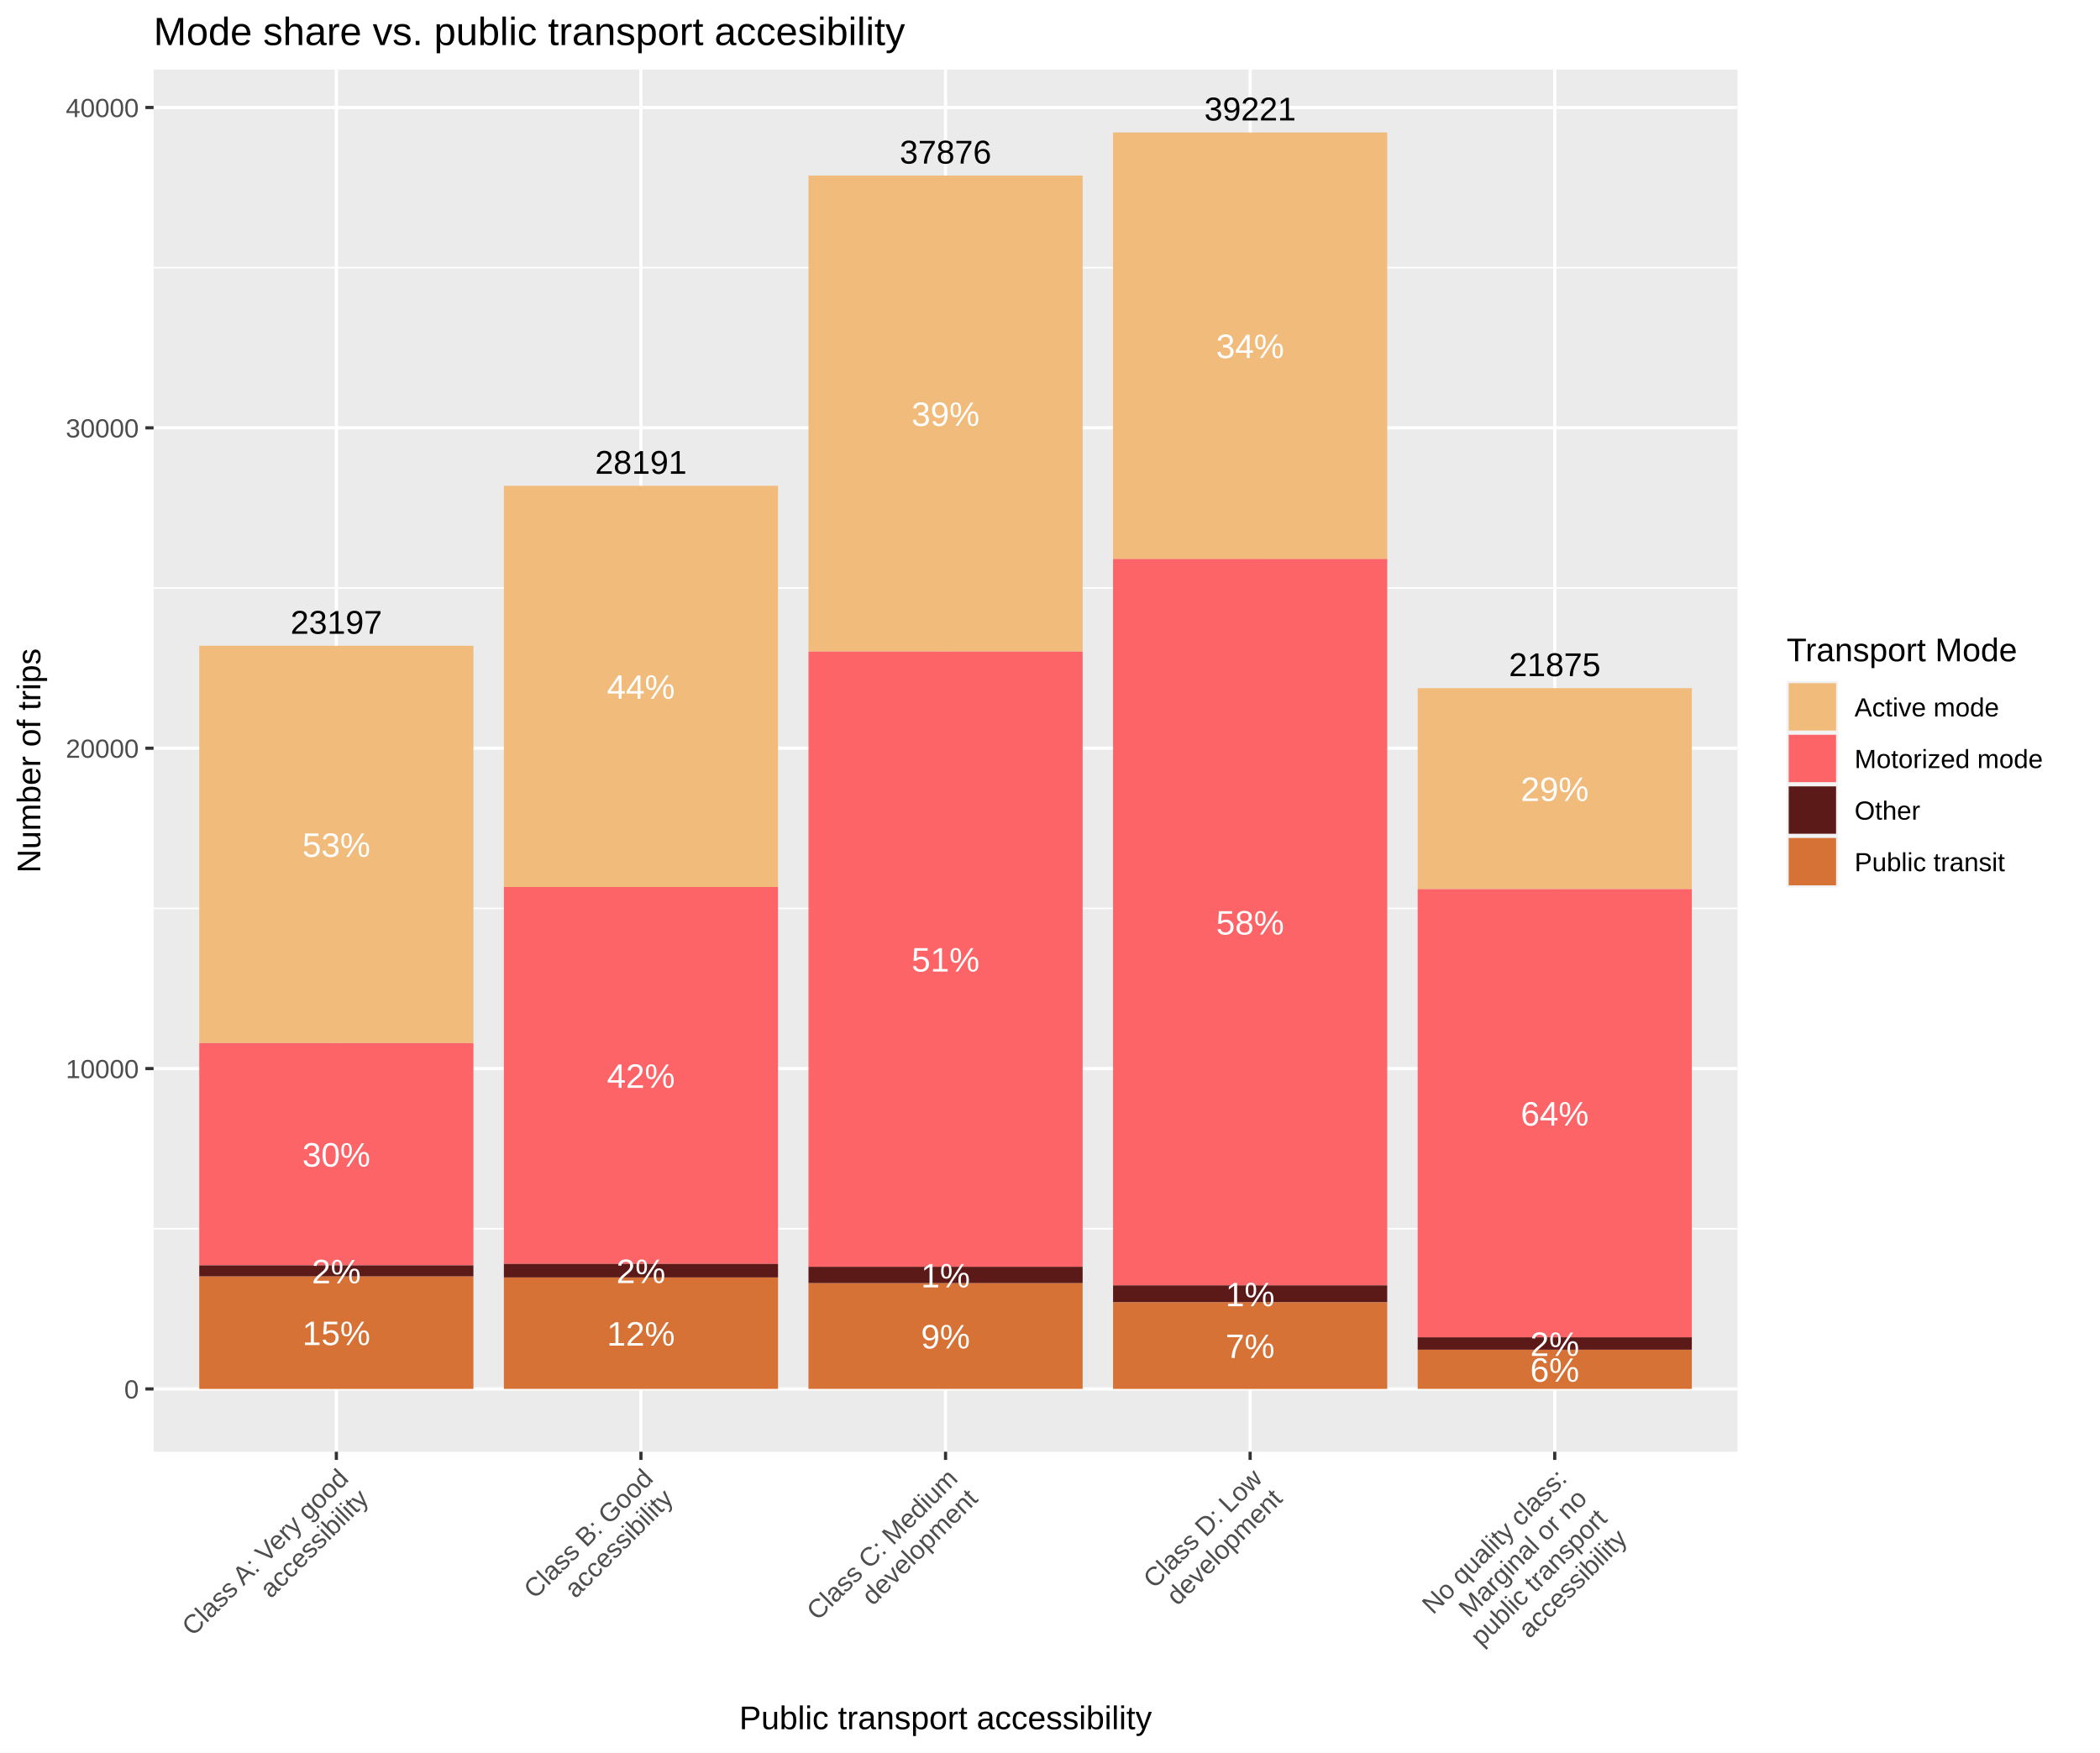
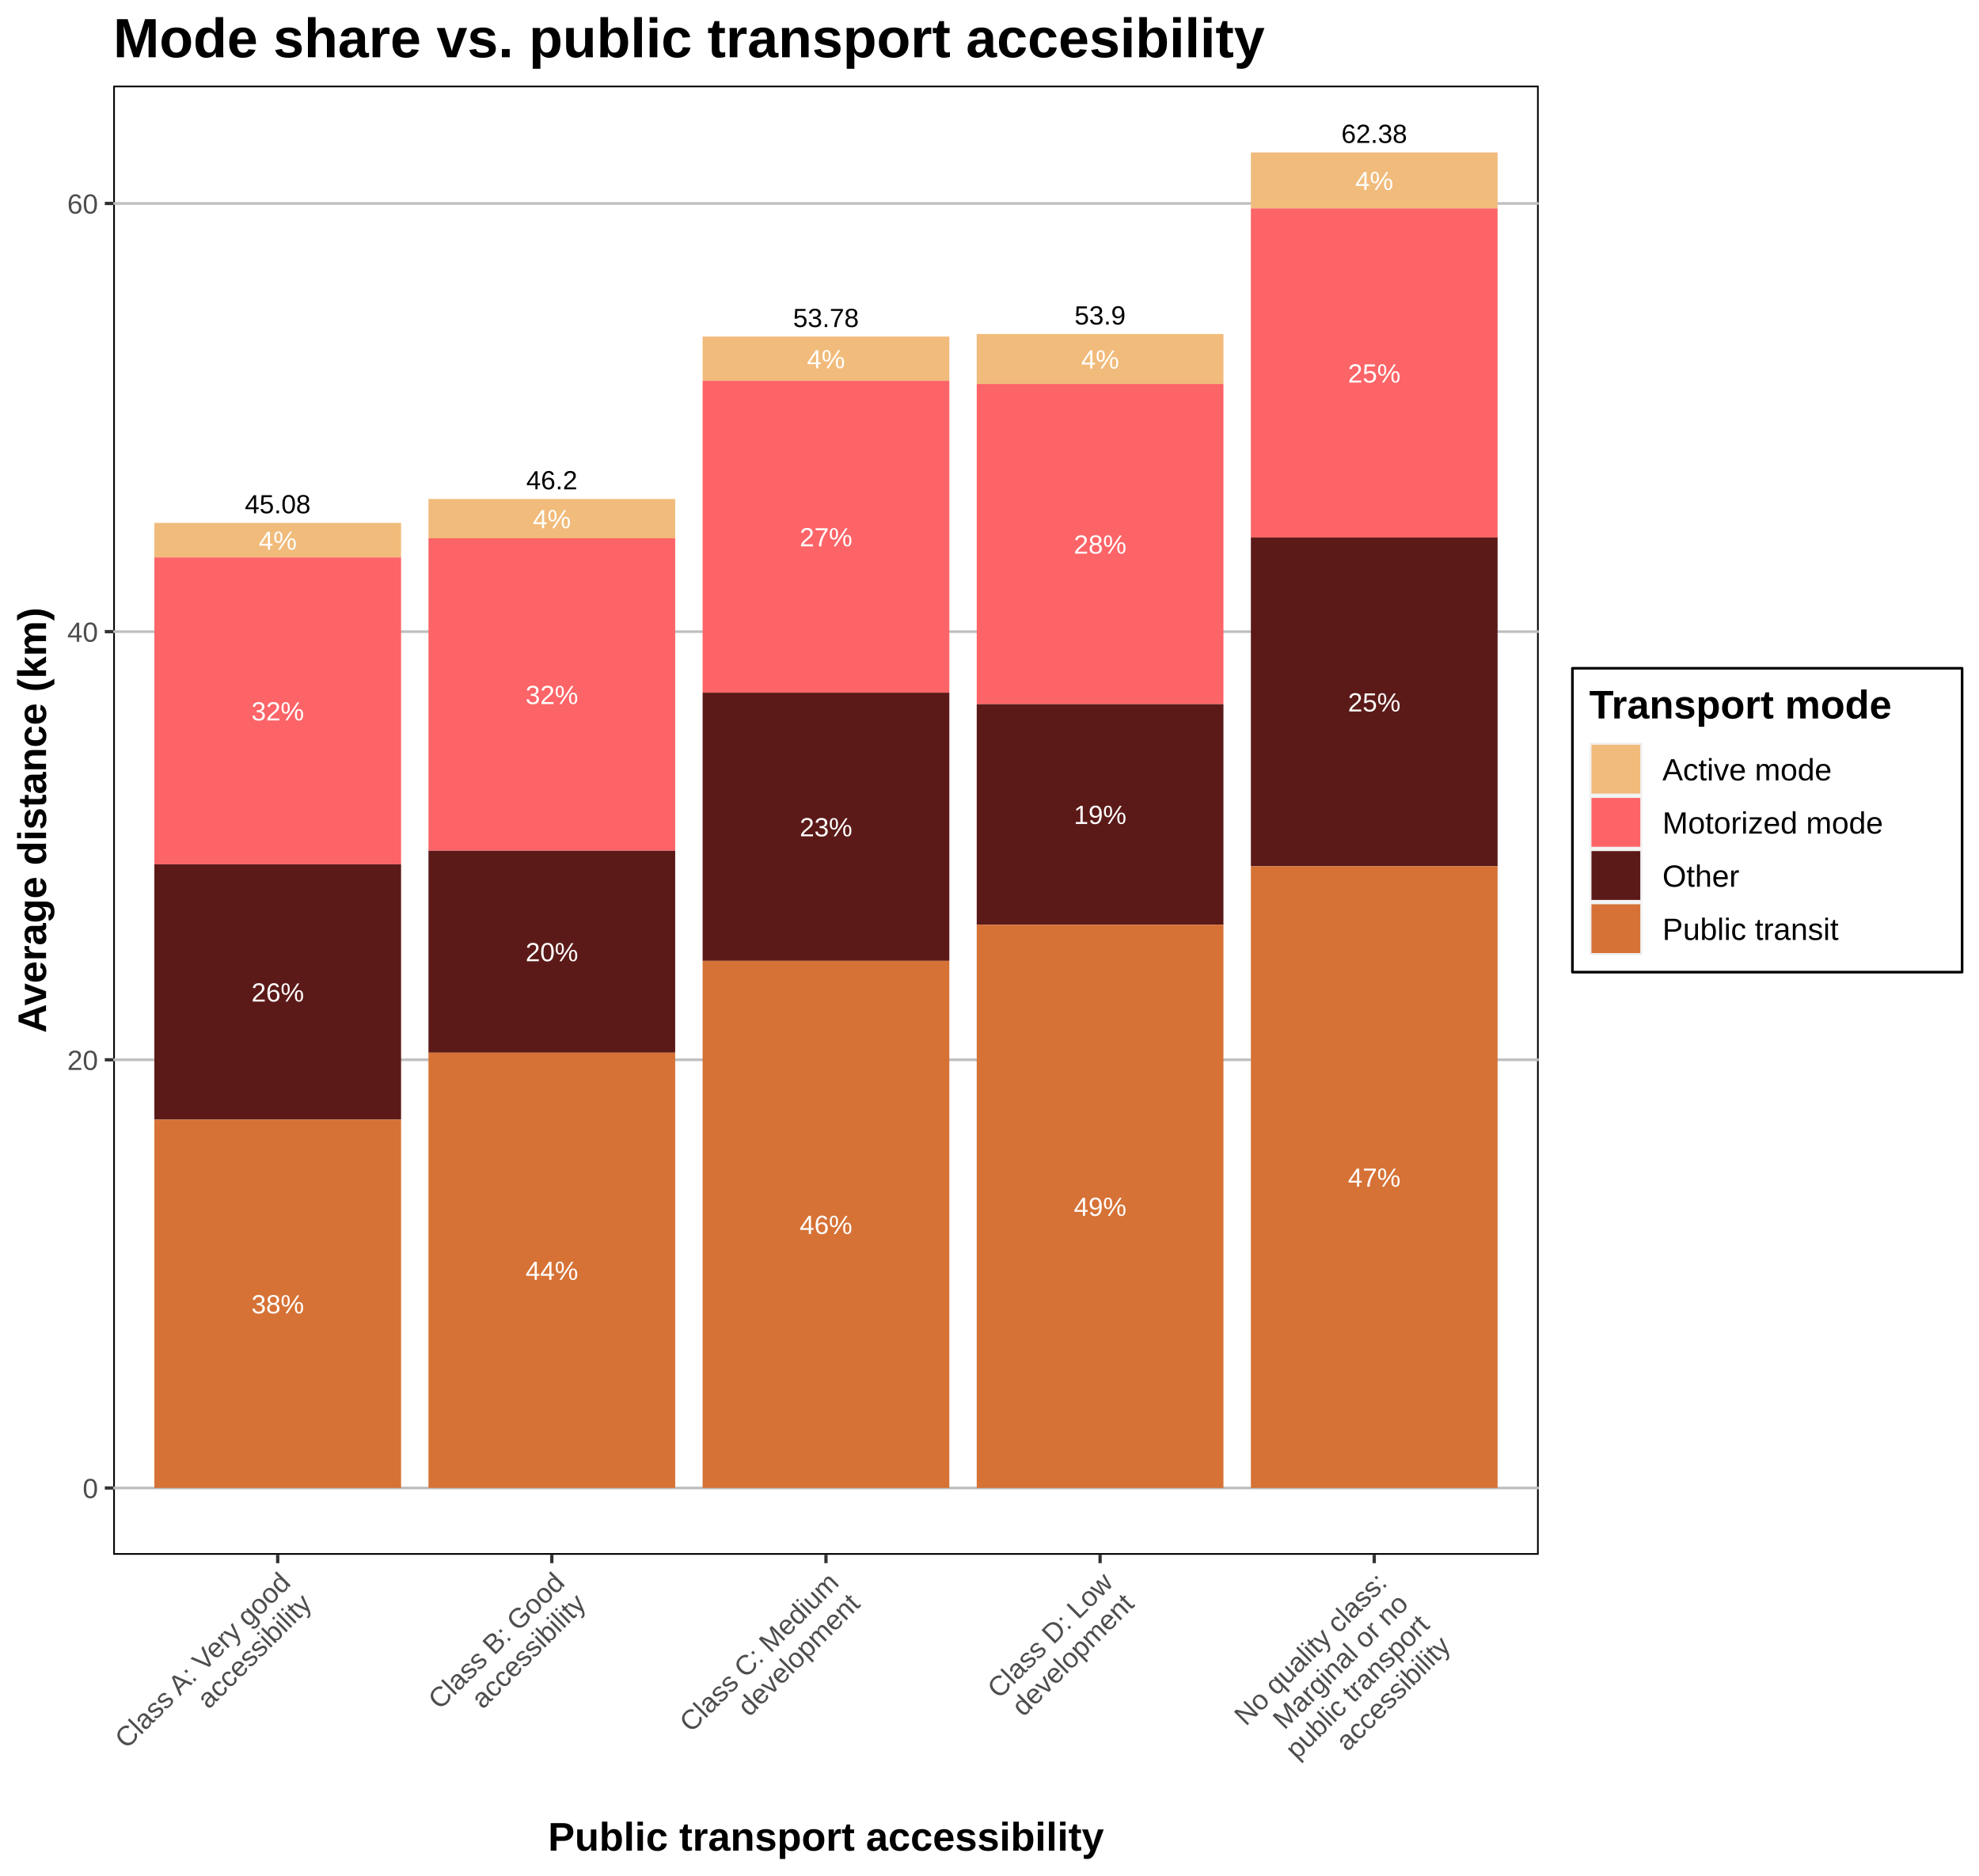
- <svg xmlns="http://www.w3.org/2000/svg" class="svglite" width="703.26pt" height="586.88pt" viewBox="0 0 703.26 586.88">
+ <svg xmlns="http://www.w3.org/2000/svg" class="svglite" width="642.98pt" height="609.49pt" viewBox="0 0 642.98 609.49">
  <defs>
    <style type="text/css">
    .svglite line, .svglite polyline, .svglite polygon, .svglite path, .svglite rect, .svglite circle {
      fill: none;
      stroke: #000000;
      stroke-linecap: round;
      stroke-linejoin: round;
      stroke-miterlimit: 10.00;
    }
    .svglite text {
      white-space: pre;
    }
  </style>
  </defs>
  <rect width="100%" height="100%" style="stroke: none; fill: #FFFFFF;" />
  <defs>
-     <clipPath id="cpMC4wMHw3MDMuMjZ8MC4wMHw1ODYuODg=">
-       <rect x="0.00" y="0.00" width="703.26" height="586.88" />
+     <clipPath id="cpMC4wMHw2NDIuOTh8MC4wMHw2MDkuNDk=">
+       <rect x="0.00" y="0.00" width="642.98" height="609.49" />
    </clipPath>
  </defs>
-   <g clip-path="url(#cpMC4wMHw3MDMuMjZ8MC4wMHw1ODYuODg=)">
-     <rect x="0.00" y="0" width="703.26" height="586.88" style="stroke-width: 1.07; stroke: #FFFFFF; fill: #FFFFFF;" />
+   <g clip-path="url(#cpMC4wMHw2NDIuOTh8MC4wMHw2MDkuNDk=)">
+     <rect x="0.00" y="0.00" width="642.98" height="609.49" style="stroke-width: 1.07; stroke: #FFFFFF; fill: #FFFFFF;" />
  </g>
  <defs>
-     <clipPath id="cpNTEuNDN8NTgxLjg2fDIzLjMyfDQ4Ni4xOA==">
-       <rect x="51.43" y="23.32" width="530.43" height="462.86" />
+     <clipPath id="cpMzYuNzl8NDk5LjkzfDI3LjgzfDUwNS4xNw==">
+       <rect x="36.79" y="27.83" width="463.14" height="477.34" />
    </clipPath>
  </defs>
-   <g clip-path="url(#cpNTEuNDN8NTgxLjg2fDIzLjMyfDQ4Ni4xOA==)">
-     <rect x="51.43" y="23.32" width="530.43" height="462.86" style="stroke-width: 1.07; stroke: none; fill: #EBEBEB;" />
-     <polyline points="51.43,411.50 581.86,411.50 " style="stroke-width: 0.53; stroke: #FFFFFF; stroke-linecap: butt;" />
-     <polyline points="51.43,304.22 581.86,304.22 " style="stroke-width: 0.53; stroke: #FFFFFF; stroke-linecap: butt;" />
-     <polyline points="51.43,196.93 581.86,196.93 " style="stroke-width: 0.53; stroke: #FFFFFF; stroke-linecap: butt;" />
-     <polyline points="51.43,89.65 581.86,89.65 " style="stroke-width: 0.53; stroke: #FFFFFF; stroke-linecap: butt;" />
-     <polyline points="51.43,465.15 581.86,465.15 " style="stroke-width: 1.07; stroke: #FFFFFF; stroke-linecap: butt;" />
-     <polyline points="51.43,357.86 581.86,357.86 " style="stroke-width: 1.07; stroke: #FFFFFF; stroke-linecap: butt;" />
-     <polyline points="51.43,250.57 581.86,250.57 " style="stroke-width: 1.07; stroke: #FFFFFF; stroke-linecap: butt;" />
-     <polyline points="51.43,143.29 581.86,143.29 " style="stroke-width: 1.07; stroke: #FFFFFF; stroke-linecap: butt;" />
-     <polyline points="51.43,36.00 581.86,36.00 " style="stroke-width: 1.07; stroke: #FFFFFF; stroke-linecap: butt;" />
-     <polyline points="112.64,486.18 112.64,23.32 " style="stroke-width: 1.07; stroke: #FFFFFF; stroke-linecap: butt;" />
-     <polyline points="214.64,486.18 214.64,23.32 " style="stroke-width: 1.07; stroke: #FFFFFF; stroke-linecap: butt;" />
-     <polyline points="316.65,486.18 316.65,23.32 " style="stroke-width: 1.07; stroke: #FFFFFF; stroke-linecap: butt;" />
-     <polyline points="418.65,486.18 418.65,23.32 " style="stroke-width: 1.07; stroke: #FFFFFF; stroke-linecap: butt;" />
-     <polyline points="520.66,486.18 520.66,23.32 " style="stroke-width: 1.07; stroke: #FFFFFF; stroke-linecap: butt;" />
-     <rect x="66.73" y="216.27" width="91.81" height="133.07" style="stroke-width: 1.07; stroke: none; stroke-linecap: butt; stroke-linejoin: miter; fill: #F1BB7B;" />
-     <rect x="66.73" y="349.34" width="91.81" height="74.42" style="stroke-width: 1.07; stroke: none; stroke-linecap: butt; stroke-linejoin: miter; fill: #FD6467;" />
-     <rect x="66.73" y="423.77" width="91.81" height="3.73" style="stroke-width: 1.07; stroke: none; stroke-linecap: butt; stroke-linejoin: miter; fill: #5B1A18;" />
-     <rect x="66.73" y="427.50" width="91.81" height="37.65" style="stroke-width: 1.07; stroke: none; stroke-linecap: butt; stroke-linejoin: miter; fill: #D67236;" />
-     <rect x="168.74" y="162.70" width="91.81" height="134.36" style="stroke-width: 1.07; stroke: none; stroke-linecap: butt; stroke-linejoin: miter; fill: #F1BB7B;" />
-     <rect x="168.74" y="297.06" width="91.81" height="126.22" style="stroke-width: 1.07; stroke: none; stroke-linecap: butt; stroke-linejoin: miter; fill: #FD6467;" />
-     <rect x="168.74" y="423.28" width="91.81" height="4.55" style="stroke-width: 1.07; stroke: none; stroke-linecap: butt; stroke-linejoin: miter; fill: #5B1A18;" />
-     <rect x="168.74" y="427.83" width="91.81" height="37.31" style="stroke-width: 1.07; stroke: none; stroke-linecap: butt; stroke-linejoin: miter; fill: #D67236;" />
-     <rect x="270.75" y="58.79" width="91.81" height="159.42" style="stroke-width: 1.07; stroke: none; stroke-linecap: butt; stroke-linejoin: miter; fill: #F1BB7B;" />
-     <rect x="270.75" y="218.21" width="91.81" height="206.04" style="stroke-width: 1.07; stroke: none; stroke-linecap: butt; stroke-linejoin: miter; fill: #FD6467;" />
-     <rect x="270.75" y="424.25" width="91.81" height="5.50" style="stroke-width: 1.07; stroke: none; stroke-linecap: butt; stroke-linejoin: miter; fill: #5B1A18;" />
-     <rect x="270.75" y="429.75" width="91.81" height="35.39" style="stroke-width: 1.07; stroke: none; stroke-linecap: butt; stroke-linejoin: miter; fill: #D67236;" />
-     <rect x="372.75" y="44.36" width="91.81" height="142.82" style="stroke-width: 1.07; stroke: none; stroke-linecap: butt; stroke-linejoin: miter; fill: #F1BB7B;" />
-     <rect x="372.75" y="187.18" width="91.81" height="243.30" style="stroke-width: 1.07; stroke: none; stroke-linecap: butt; stroke-linejoin: miter; fill: #FD6467;" />
-     <rect x="372.75" y="430.48" width="91.81" height="5.68" style="stroke-width: 1.07; stroke: none; stroke-linecap: butt; stroke-linejoin: miter; fill: #5B1A18;" />
-     <rect x="372.75" y="436.16" width="91.81" height="28.99" style="stroke-width: 1.07; stroke: none; stroke-linecap: butt; stroke-linejoin: miter; fill: #D67236;" />
-     <rect x="474.76" y="230.46" width="91.81" height="67.30" style="stroke-width: 1.07; stroke: none; stroke-linecap: butt; stroke-linejoin: miter; fill: #F1BB7B;" />
-     <rect x="474.76" y="297.76" width="91.81" height="150.11" style="stroke-width: 1.07; stroke: none; stroke-linecap: butt; stroke-linejoin: miter; fill: #FD6467;" />
-     <rect x="474.76" y="447.87" width="91.81" height="4.16" style="stroke-width: 1.07; stroke: none; stroke-linecap: butt; stroke-linejoin: miter; fill: #5B1A18;" />
-     <rect x="474.76" y="452.03" width="91.81" height="13.11" style="stroke-width: 1.07; stroke: none; stroke-linecap: butt; stroke-linejoin: miter; fill: #D67236;" />
-     <text x="112.64" y="212.25" text-anchor="middle" style="font-size: 11.04px; font-family: &quot;Arimo&quot;;" textLength="35.10px" lengthAdjust="spacingAndGlyphs">23197</text>
-     <text x="214.64" y="158.68" text-anchor="middle" style="font-size: 11.04px; font-family: &quot;Arimo&quot;;" textLength="35.10px" lengthAdjust="spacingAndGlyphs">28191</text>
-     <text x="316.65" y="54.77" text-anchor="middle" style="font-size: 11.04px; font-family: &quot;Arimo&quot;;" textLength="35.10px" lengthAdjust="spacingAndGlyphs">37876</text>
-     <text x="418.65" y="40.34" text-anchor="middle" style="font-size: 11.04px; font-family: &quot;Arimo&quot;;" textLength="35.10px" lengthAdjust="spacingAndGlyphs">39221</text>
-     <text x="520.66" y="226.44" text-anchor="middle" style="font-size: 11.04px; font-family: &quot;Arimo&quot;;" textLength="35.10px" lengthAdjust="spacingAndGlyphs">21875</text>
-     <text x="112.64" y="286.96" text-anchor="middle" style="font-size: 11.38px;fill: #FFFFFF; font-family: &quot;Arimo&quot;;" textLength="25.28px" lengthAdjust="spacingAndGlyphs">53%</text>
-     <text x="112.64" y="390.70" text-anchor="middle" style="font-size: 11.38px;fill: #FFFFFF; font-family: &quot;Arimo&quot;;" textLength="25.28px" lengthAdjust="spacingAndGlyphs">30%</text>
-     <text x="112.64" y="429.78" text-anchor="middle" style="font-size: 11.38px;fill: #FFFFFF; font-family: &quot;Arimo&quot;;" textLength="18.04px" lengthAdjust="spacingAndGlyphs">2%</text>
-     <text x="112.64" y="450.47" text-anchor="middle" style="font-size: 11.38px;fill: #FFFFFF; font-family: &quot;Arimo&quot;;" textLength="25.28px" lengthAdjust="spacingAndGlyphs">15%</text>
-     <text x="214.64" y="234.03" text-anchor="middle" style="font-size: 11.38px;fill: #FFFFFF; font-family: &quot;Arimo&quot;;" textLength="25.28px" lengthAdjust="spacingAndGlyphs">44%</text>
-     <text x="214.64" y="364.32" text-anchor="middle" style="font-size: 11.38px;fill: #FFFFFF; font-family: &quot;Arimo&quot;;" textLength="25.28px" lengthAdjust="spacingAndGlyphs">42%</text>
-     <text x="214.64" y="429.70" text-anchor="middle" style="font-size: 11.38px;fill: #FFFFFF; font-family: &quot;Arimo&quot;;" textLength="18.04px" lengthAdjust="spacingAndGlyphs">2%</text>
-     <text x="214.64" y="450.64" text-anchor="middle" style="font-size: 11.38px;fill: #FFFFFF; font-family: &quot;Arimo&quot;;" textLength="25.28px" lengthAdjust="spacingAndGlyphs">12%</text>
-     <text x="316.65" y="142.65" text-anchor="middle" style="font-size: 11.38px;fill: #FFFFFF; font-family: &quot;Arimo&quot;;" textLength="25.28px" lengthAdjust="spacingAndGlyphs">39%</text>
-     <text x="316.65" y="325.37" text-anchor="middle" style="font-size: 11.38px;fill: #FFFFFF; font-family: &quot;Arimo&quot;;" textLength="25.28px" lengthAdjust="spacingAndGlyphs">51%</text>
-     <text x="316.65" y="431.15" text-anchor="middle" style="font-size: 11.38px;fill: #FFFFFF; font-family: &quot;Arimo&quot;;" textLength="18.04px" lengthAdjust="spacingAndGlyphs">1%</text>
-     <text x="316.65" y="451.60" text-anchor="middle" style="font-size: 11.38px;fill: #FFFFFF; font-family: &quot;Arimo&quot;;" textLength="18.04px" lengthAdjust="spacingAndGlyphs">9%</text>
-     <text x="418.65" y="119.92" text-anchor="middle" style="font-size: 11.38px;fill: #FFFFFF; font-family: &quot;Arimo&quot;;" textLength="25.28px" lengthAdjust="spacingAndGlyphs">34%</text>
-     <text x="418.65" y="312.98" text-anchor="middle" style="font-size: 11.38px;fill: #FFFFFF; font-family: &quot;Arimo&quot;;" textLength="25.28px" lengthAdjust="spacingAndGlyphs">58%</text>
-     <text x="418.65" y="437.47" text-anchor="middle" style="font-size: 11.38px;fill: #FFFFFF; font-family: &quot;Arimo&quot;;" textLength="18.04px" lengthAdjust="spacingAndGlyphs">1%</text>
-     <text x="418.65" y="454.80" text-anchor="middle" style="font-size: 11.38px;fill: #FFFFFF; font-family: &quot;Arimo&quot;;" textLength="18.04px" lengthAdjust="spacingAndGlyphs">7%</text>
-     <text x="520.66" y="268.26" text-anchor="middle" style="font-size: 11.38px;fill: #FFFFFF; font-family: &quot;Arimo&quot;;" textLength="25.28px" lengthAdjust="spacingAndGlyphs">29%</text>
-     <text x="520.66" y="376.96" text-anchor="middle" style="font-size: 11.38px;fill: #FFFFFF; font-family: &quot;Arimo&quot;;" textLength="25.28px" lengthAdjust="spacingAndGlyphs">64%</text>
-     <text x="520.66" y="454.10" text-anchor="middle" style="font-size: 11.38px;fill: #FFFFFF; font-family: &quot;Arimo&quot;;" textLength="18.04px" lengthAdjust="spacingAndGlyphs">2%</text>
-     <text x="520.66" y="462.74" text-anchor="middle" style="font-size: 11.38px;fill: #FFFFFF; font-family: &quot;Arimo&quot;;" textLength="18.04px" lengthAdjust="spacingAndGlyphs">6%</text>
+   <g clip-path="url(#cpMzYuNzl8NDk5LjkzfDI3LjgzfDUwNS4xNw==)">
+     <rect x="36.79" y="27.83" width="463.14" height="477.34" style="stroke-width: 1.07; fill: #FFFFFF;" />
+     <polyline points="36.79,483.47 499.93,483.47 " style="stroke-width: 0.85; stroke: #BEBEBE; stroke-linecap: butt;" />
+     <polyline points="36.79,344.35 499.93,344.35 " style="stroke-width: 0.85; stroke: #BEBEBE; stroke-linecap: butt;" />
+     <polyline points="36.79,205.23 499.93,205.23 " style="stroke-width: 0.85; stroke: #BEBEBE; stroke-linecap: butt;" />
+     <polyline points="36.79,66.11 499.93,66.11 " style="stroke-width: 0.85; stroke: #BEBEBE; stroke-linecap: butt;" />
+     <rect x="50.15" y="169.90" width="80.16" height="11.22" style="stroke-width: 1.07; stroke: none; stroke-linecap: butt; stroke-linejoin: miter; fill: #F1BB7B;" />
+     <rect x="50.15" y="181.12" width="80.16" height="99.71" style="stroke-width: 1.07; stroke: none; stroke-linecap: butt; stroke-linejoin: miter; fill: #FD6467;" />
+     <rect x="50.15" y="280.83" width="80.16" height="82.96" style="stroke-width: 1.07; stroke: none; stroke-linecap: butt; stroke-linejoin: miter; fill: #5B1A18;" />
+     <rect x="50.15" y="363.79" width="80.16" height="119.68" style="stroke-width: 1.07; stroke: none; stroke-linecap: butt; stroke-linejoin: miter; fill: #D67236;" />
+     <rect x="139.21" y="162.13" width="80.16" height="12.76" style="stroke-width: 1.07; stroke: none; stroke-linecap: butt; stroke-linejoin: miter; fill: #F1BB7B;" />
+     <rect x="139.21" y="174.89" width="80.16" height="101.52" style="stroke-width: 1.07; stroke: none; stroke-linecap: butt; stroke-linejoin: miter; fill: #FD6467;" />
+     <rect x="139.21" y="276.42" width="80.16" height="65.60" style="stroke-width: 1.07; stroke: none; stroke-linecap: butt; stroke-linejoin: miter; fill: #5B1A18;" />
+     <rect x="139.21" y="342.01" width="80.16" height="141.46" style="stroke-width: 1.07; stroke: none; stroke-linecap: butt; stroke-linejoin: miter; fill: #D67236;" />
+     <rect x="228.28" y="109.35" width="80.16" height="14.38" style="stroke-width: 1.07; stroke: none; stroke-linecap: butt; stroke-linejoin: miter; fill: #F1BB7B;" />
+     <rect x="228.28" y="123.74" width="80.16" height="101.33" style="stroke-width: 1.07; stroke: none; stroke-linecap: butt; stroke-linejoin: miter; fill: #FD6467;" />
+     <rect x="228.28" y="225.07" width="80.16" height="87.12" style="stroke-width: 1.07; stroke: none; stroke-linecap: butt; stroke-linejoin: miter; fill: #5B1A18;" />
+     <rect x="228.28" y="312.19" width="80.16" height="171.28" style="stroke-width: 1.07; stroke: none; stroke-linecap: butt; stroke-linejoin: miter; fill: #D67236;" />
+     <rect x="317.34" y="108.52" width="80.16" height="16.24" style="stroke-width: 1.07; stroke: none; stroke-linecap: butt; stroke-linejoin: miter; fill: #F1BB7B;" />
+     <rect x="317.34" y="124.76" width="80.16" height="104.02" style="stroke-width: 1.07; stroke: none; stroke-linecap: butt; stroke-linejoin: miter; fill: #FD6467;" />
+     <rect x="317.34" y="228.79" width="80.16" height="71.65" style="stroke-width: 1.07; stroke: none; stroke-linecap: butt; stroke-linejoin: miter; fill: #5B1A18;" />
+     <rect x="317.34" y="300.44" width="80.16" height="183.04" style="stroke-width: 1.07; stroke: none; stroke-linecap: butt; stroke-linejoin: miter; fill: #D67236;" />
+     <rect x="406.41" y="49.53" width="80.16" height="18.19" style="stroke-width: 1.07; stroke: none; stroke-linecap: butt; stroke-linejoin: miter; fill: #F1BB7B;" />
+     <rect x="406.41" y="67.72" width="80.16" height="106.93" style="stroke-width: 1.07; stroke: none; stroke-linecap: butt; stroke-linejoin: miter; fill: #FD6467;" />
+     <rect x="406.41" y="174.65" width="80.16" height="106.82" style="stroke-width: 1.07; stroke: none; stroke-linecap: butt; stroke-linejoin: miter; fill: #5B1A18;" />
+     <rect x="406.41" y="281.47" width="80.16" height="202.00" style="stroke-width: 1.07; stroke: none; stroke-linecap: butt; stroke-linejoin: miter; fill: #D67236;" />
+     <text x="90.23" y="166.78" text-anchor="middle" style="font-size: 8.54px; font-family: &quot;Arimo&quot;;" textLength="24.43px" lengthAdjust="spacingAndGlyphs">45.08</text>
+     <text x="179.29" y="158.99" text-anchor="middle" style="font-size: 8.54px; font-family: &quot;Arimo&quot;;" textLength="19.00px" lengthAdjust="spacingAndGlyphs">46.2</text>
+     <text x="268.36" y="106.26" text-anchor="middle" style="font-size: 8.54px; font-family: &quot;Arimo&quot;;" textLength="24.43px" lengthAdjust="spacingAndGlyphs">53.78</text>
+     <text x="357.42" y="105.43" text-anchor="middle" style="font-size: 8.54px; font-family: &quot;Arimo&quot;;" textLength="19.00px" lengthAdjust="spacingAndGlyphs">53.9</text>
+     <text x="446.49" y="46.44" text-anchor="middle" style="font-size: 8.54px; font-family: &quot;Arimo&quot;;" textLength="24.43px" lengthAdjust="spacingAndGlyphs">62.38</text>
+     <text x="90.23" y="178.62" text-anchor="middle" style="font-size: 8.54px;fill: #FFFFFF; font-family: &quot;Arimo&quot;;" textLength="13.54px" lengthAdjust="spacingAndGlyphs">4%</text>
+     <text x="90.23" y="234.08" text-anchor="middle" style="font-size: 8.54px;fill: #FFFFFF; font-family: &quot;Arimo&quot;;" textLength="18.96px" lengthAdjust="spacingAndGlyphs">32%</text>
+     <text x="90.23" y="325.42" text-anchor="middle" style="font-size: 8.54px;fill: #FFFFFF; font-family: &quot;Arimo&quot;;" textLength="18.96px" lengthAdjust="spacingAndGlyphs">26%</text>
+     <text x="90.23" y="426.74" text-anchor="middle" style="font-size: 8.54px;fill: #FFFFFF; font-family: &quot;Arimo&quot;;" textLength="18.96px" lengthAdjust="spacingAndGlyphs">38%</text>
+     <text x="179.29" y="171.62" text-anchor="middle" style="font-size: 8.54px;fill: #FFFFFF; font-family: &quot;Arimo&quot;;" textLength="13.54px" lengthAdjust="spacingAndGlyphs">4%</text>
+     <text x="179.29" y="228.76" text-anchor="middle" style="font-size: 8.54px;fill: #FFFFFF; font-family: &quot;Arimo&quot;;" textLength="18.96px" lengthAdjust="spacingAndGlyphs">32%</text>
+     <text x="179.29" y="312.32" text-anchor="middle" style="font-size: 8.54px;fill: #FFFFFF; font-family: &quot;Arimo&quot;;" textLength="18.96px" lengthAdjust="spacingAndGlyphs">20%</text>
+     <text x="179.29" y="415.85" text-anchor="middle" style="font-size: 8.54px;fill: #FFFFFF; font-family: &quot;Arimo&quot;;" textLength="18.96px" lengthAdjust="spacingAndGlyphs">44%</text>
+     <text x="268.36" y="119.66" text-anchor="middle" style="font-size: 8.54px;fill: #FFFFFF; font-family: &quot;Arimo&quot;;" textLength="13.54px" lengthAdjust="spacingAndGlyphs">4%</text>
+     <text x="268.36" y="177.51" text-anchor="middle" style="font-size: 8.54px;fill: #FFFFFF; font-family: &quot;Arimo&quot;;" textLength="18.96px" lengthAdjust="spacingAndGlyphs">27%</text>
+     <text x="268.36" y="271.74" text-anchor="middle" style="font-size: 8.54px;fill: #FFFFFF; font-family: &quot;Arimo&quot;;" textLength="18.96px" lengthAdjust="spacingAndGlyphs">23%</text>
+     <text x="268.36" y="400.94" text-anchor="middle" style="font-size: 8.54px;fill: #FFFFFF; font-family: &quot;Arimo&quot;;" textLength="18.96px" lengthAdjust="spacingAndGlyphs">46%</text>
+     <text x="357.42" y="119.75" text-anchor="middle" style="font-size: 8.54px;fill: #FFFFFF; font-family: &quot;Arimo&quot;;" textLength="13.54px" lengthAdjust="spacingAndGlyphs">4%</text>
+     <text x="357.42" y="179.88" text-anchor="middle" style="font-size: 8.54px;fill: #FFFFFF; font-family: &quot;Arimo&quot;;" textLength="18.96px" lengthAdjust="spacingAndGlyphs">28%</text>
+     <text x="357.42" y="267.72" text-anchor="middle" style="font-size: 8.54px;fill: #FFFFFF; font-family: &quot;Arimo&quot;;" textLength="18.96px" lengthAdjust="spacingAndGlyphs">19%</text>
+     <text x="357.42" y="395.06" text-anchor="middle" style="font-size: 8.54px;fill: #FFFFFF; font-family: &quot;Arimo&quot;;" textLength="18.96px" lengthAdjust="spacingAndGlyphs">49%</text>
+     <text x="446.49" y="61.73" text-anchor="middle" style="font-size: 8.54px;fill: #FFFFFF; font-family: &quot;Arimo&quot;;" textLength="13.54px" lengthAdjust="spacingAndGlyphs">4%</text>
+     <text x="446.49" y="124.29" text-anchor="middle" style="font-size: 8.54px;fill: #FFFFFF; font-family: &quot;Arimo&quot;;" textLength="18.96px" lengthAdjust="spacingAndGlyphs">25%</text>
+     <text x="446.49" y="231.17" text-anchor="middle" style="font-size: 8.54px;fill: #FFFFFF; font-family: &quot;Arimo&quot;;" textLength="18.96px" lengthAdjust="spacingAndGlyphs">25%</text>
+     <text x="446.49" y="385.58" text-anchor="middle" style="font-size: 8.54px;fill: #FFFFFF; font-family: &quot;Arimo&quot;;" textLength="18.96px" lengthAdjust="spacingAndGlyphs">47%</text>
  </g>
-   <g clip-path="url(#cpMC4wMHw3MDMuMjZ8MC4wMHw1ODYuODg=)">
-     <text x="46.50" y="468.35" text-anchor="end" style="font-size: 8.80px;fill: #4D4D4D; font-family: &quot;Arimo&quot;;" textLength="5.59px" lengthAdjust="spacingAndGlyphs">0</text>
-     <text x="46.50" y="361.07" text-anchor="end" style="font-size: 8.80px;fill: #4D4D4D; font-family: &quot;Arimo&quot;;" textLength="27.97px" lengthAdjust="spacingAndGlyphs">10000</text>
-     <text x="46.50" y="253.78" text-anchor="end" style="font-size: 8.80px;fill: #4D4D4D; font-family: &quot;Arimo&quot;;" textLength="27.97px" lengthAdjust="spacingAndGlyphs">20000</text>
-     <text x="46.50" y="146.50" text-anchor="end" style="font-size: 8.80px;fill: #4D4D4D; font-family: &quot;Arimo&quot;;" textLength="27.97px" lengthAdjust="spacingAndGlyphs">30000</text>
-     <text x="46.50" y="39.21" text-anchor="end" style="font-size: 8.80px;fill: #4D4D4D; font-family: &quot;Arimo&quot;;" textLength="27.97px" lengthAdjust="spacingAndGlyphs">40000</text>
-     <polyline points="48.69,465.15 51.43,465.15 " style="stroke-width: 1.07; stroke: #333333; stroke-linecap: butt;" />
-     <polyline points="48.69,357.86 51.43,357.86 " style="stroke-width: 1.07; stroke: #333333; stroke-linecap: butt;" />
-     <polyline points="48.69,250.57 51.43,250.57 " style="stroke-width: 1.07; stroke: #333333; stroke-linecap: butt;" />
-     <polyline points="48.69,143.29 51.43,143.29 " style="stroke-width: 1.07; stroke: #333333; stroke-linecap: butt;" />
-     <polyline points="48.69,36.00 51.43,36.00 " style="stroke-width: 1.07; stroke: #333333; stroke-linecap: butt;" />
-     <polyline points="112.64,488.92 112.64,486.18 " style="stroke-width: 1.07; stroke: #333333; stroke-linecap: butt;" />
-     <polyline points="214.64,488.92 214.64,486.18 " style="stroke-width: 1.07; stroke: #333333; stroke-linecap: butt;" />
-     <polyline points="316.65,488.92 316.65,486.18 " style="stroke-width: 1.07; stroke: #333333; stroke-linecap: butt;" />
-     <polyline points="418.65,488.92 418.65,486.18 " style="stroke-width: 1.07; stroke: #333333; stroke-linecap: butt;" />
-     <polyline points="520.66,488.92 520.66,486.18 " style="stroke-width: 1.07; stroke: #333333; stroke-linecap: butt;" />
-     <text transform="translate(117.17,495.65) rotate(-45)" text-anchor="end" style="font-size: 8.80px;fill: #4D4D4D; font-family: &quot;Arimo&quot;;" textLength="81.89px" lengthAdjust="spacingAndGlyphs">Class A: Very good</text>
-     <text transform="translate(123.89,502.37) rotate(-45)" text-anchor="end" style="font-size: 8.80px;fill: #4D4D4D; font-family: &quot;Arimo&quot;;" textLength="53.69px" lengthAdjust="spacingAndGlyphs">accessibility</text>
-     <text transform="translate(219.18,495.65) rotate(-45)" text-anchor="end" style="font-size: 8.80px;fill: #4D4D4D; font-family: &quot;Arimo&quot;;" textLength="60.92px" lengthAdjust="spacingAndGlyphs">Class B: Good</text>
-     <text transform="translate(225.90,502.37) rotate(-45)" text-anchor="end" style="font-size: 8.80px;fill: #4D4D4D; font-family: &quot;Arimo&quot;;" textLength="53.69px" lengthAdjust="spacingAndGlyphs">accessibility</text>
-     <text transform="translate(321.18,495.65) rotate(-45)" text-anchor="end" style="font-size: 8.80px;fill: #4D4D4D; font-family: &quot;Arimo&quot;;" textLength="73.03px" lengthAdjust="spacingAndGlyphs">Class C: Medium</text>
-     <text transform="translate(327.90,502.37) rotate(-45)" text-anchor="end" style="font-size: 8.80px;fill: #4D4D4D; font-family: &quot;Arimo&quot;;" textLength="58.05px" lengthAdjust="spacingAndGlyphs">development</text>
-     <text transform="translate(423.19,495.65) rotate(-45)" text-anchor="end" style="font-size: 8.80px;fill: #4D4D4D; font-family: &quot;Arimo&quot;;" textLength="55.81px" lengthAdjust="spacingAndGlyphs">Class D: Low</text>
-     <text transform="translate(429.91,502.37) rotate(-45)" text-anchor="end" style="font-size: 8.80px;fill: #4D4D4D; font-family: &quot;Arimo&quot;;" textLength="58.05px" lengthAdjust="spacingAndGlyphs">development</text>
-     <text transform="translate(525.20,495.65) rotate(-45)" text-anchor="end" style="font-size: 8.80px;fill: #4D4D4D; font-family: &quot;Arimo&quot;;" textLength="72.48px" lengthAdjust="spacingAndGlyphs">No quality class:</text>
-     <text transform="translate(531.92,502.37) rotate(-45)" text-anchor="end" style="font-size: 8.80px;fill: #4D4D4D; font-family: &quot;Arimo&quot;;" textLength="63.44px" lengthAdjust="spacingAndGlyphs">Marginal or no</text>
-     <text transform="translate(538.64,509.09) rotate(-45)" text-anchor="end" style="font-size: 8.80px;fill: #4D4D4D; font-family: &quot;Arimo&quot;;" textLength="69.93px" lengthAdjust="spacingAndGlyphs">public transport</text>
-     <text transform="translate(545.36,515.81) rotate(-45)" text-anchor="end" style="font-size: 8.80px;fill: #4D4D4D; font-family: &quot;Arimo&quot;;" textLength="53.69px" lengthAdjust="spacingAndGlyphs">accessibility</text>
-     <text x="316.65" y="579.11" text-anchor="middle" style="font-size: 11.00px; font-family: &quot;Arimo&quot;;" textLength="157.49px" lengthAdjust="spacingAndGlyphs">Public transport accessibility</text>
-     <text transform="translate(13.50,254.75) rotate(-90)" text-anchor="middle" style="font-size: 11.00px; font-family: &quot;Arimo&quot;;" textLength="86.40px" lengthAdjust="spacingAndGlyphs">Number of trips</text>
-     <rect x="592.82" y="206.82" width="104.96" height="95.87" style="stroke-width: 1.07; stroke: none; fill: #FFFFFF;" />
-     <text x="598.30" y="221.46" style="font-size: 11.00px; font-family: &quot;Arimo&quot;;" textLength="85.08px" lengthAdjust="spacingAndGlyphs">Transport Mode</text>
-     <rect x="598.30" y="228.09" width="17.28" height="17.28" style="stroke-width: 1.07; stroke: none; fill: #F2F2F2;" />
-     <rect x="599.01" y="228.80" width="15.86" height="15.86" style="stroke-width: 1.07; stroke: none; stroke-linecap: butt; stroke-linejoin: miter; fill: #F1BB7B;" />
-     <rect x="598.30" y="245.37" width="17.28" height="17.28" style="stroke-width: 1.07; stroke: none; fill: #F2F2F2;" />
-     <rect x="599.01" y="246.08" width="15.86" height="15.86" style="stroke-width: 1.07; stroke: none; stroke-linecap: butt; stroke-linejoin: miter; fill: #FD6467;" />
-     <rect x="598.30" y="262.65" width="17.28" height="17.28" style="stroke-width: 1.07; stroke: none; fill: #F2F2F2;" />
-     <rect x="599.01" y="263.36" width="15.86" height="15.86" style="stroke-width: 1.07; stroke: none; stroke-linecap: butt; stroke-linejoin: miter; fill: #5B1A18;" />
-     <rect x="598.30" y="279.93" width="17.28" height="17.28" style="stroke-width: 1.07; stroke: none; fill: #F2F2F2;" />
-     <rect x="599.01" y="280.64" width="15.86" height="15.86" style="stroke-width: 1.07; stroke: none; stroke-linecap: butt; stroke-linejoin: miter; fill: #D67236;" />
-     <text x="621.06" y="239.94" style="font-size: 8.80px; font-family: &quot;Arimo&quot;;" textLength="54.97px" lengthAdjust="spacingAndGlyphs">Active mode</text>
-     <text x="621.06" y="257.22" style="font-size: 8.80px; font-family: &quot;Arimo&quot;;" textLength="71.24px" lengthAdjust="spacingAndGlyphs">Motorized mode</text>
-     <text x="621.06" y="274.50" style="font-size: 8.80px; font-family: &quot;Arimo&quot;;" textLength="24.98px" lengthAdjust="spacingAndGlyphs">Other</text>
-     <text x="621.06" y="291.78" style="font-size: 8.80px; font-family: &quot;Arimo&quot;;" textLength="57.36px" lengthAdjust="spacingAndGlyphs">Public transit</text>
-     <text x="51.43" y="15.10" style="font-size: 13.20px; font-family: &quot;Arimo&quot;;" textLength="286.52px" lengthAdjust="spacingAndGlyphs">Mode share vs. public transport accesibility</text>
+   <g clip-path="url(#cpMC4wMHw2NDIuOTh8MC4wMHw2MDkuNDk=)">
+     <text x="31.86" y="486.75" text-anchor="end" style="font-size: 9.00px;fill: #4D4D4D; font-family: &quot;Arimo&quot;;" textLength="5.72px" lengthAdjust="spacingAndGlyphs">0</text>
+     <text x="31.86" y="347.63" text-anchor="end" style="font-size: 9.00px;fill: #4D4D4D; font-family: &quot;Arimo&quot;;" textLength="11.45px" lengthAdjust="spacingAndGlyphs">20</text>
+     <text x="31.86" y="208.51" text-anchor="end" style="font-size: 9.00px;fill: #4D4D4D; font-family: &quot;Arimo&quot;;" textLength="11.45px" lengthAdjust="spacingAndGlyphs">40</text>
+     <text x="31.86" y="69.39" text-anchor="end" style="font-size: 9.00px;fill: #4D4D4D; font-family: &quot;Arimo&quot;;" textLength="11.45px" lengthAdjust="spacingAndGlyphs">60</text>
+     <polyline points="34.05,483.47 36.79,483.47 " style="stroke-width: 1.07; stroke: #333333; stroke-linecap: butt;" />
+     <polyline points="34.05,344.35 36.79,344.35 " style="stroke-width: 1.07; stroke: #333333; stroke-linecap: butt;" />
+     <polyline points="34.05,205.23 36.79,205.23 " style="stroke-width: 1.07; stroke: #333333; stroke-linecap: butt;" />
+     <polyline points="34.05,66.11 36.79,66.11 " style="stroke-width: 1.07; stroke: #333333; stroke-linecap: butt;" />
+     <polyline points="90.23,507.91 90.23,505.17 " style="stroke-width: 1.07; stroke: #333333; stroke-linecap: butt;" />
+     <polyline points="179.29,507.91 179.29,505.17 " style="stroke-width: 1.07; stroke: #333333; stroke-linecap: butt;" />
+     <polyline points="268.36,507.91 268.36,505.17 " style="stroke-width: 1.07; stroke: #333333; stroke-linecap: butt;" />
+     <polyline points="357.42,507.91 357.42,505.17 " style="stroke-width: 1.07; stroke: #333333; stroke-linecap: butt;" />
+     <polyline points="446.49,507.91 446.49,505.17 " style="stroke-width: 1.07; stroke: #333333; stroke-linecap: butt;" />
+     <text transform="translate(94.87,514.74) rotate(-45)" text-anchor="end" style="font-size: 9.00px;fill: #4D4D4D; font-family: &quot;Arimo&quot;;" textLength="83.74px" lengthAdjust="spacingAndGlyphs">Class A: Very good</text>
+     <text transform="translate(101.74,521.61) rotate(-45)" text-anchor="end" style="font-size: 9.00px;fill: #4D4D4D; font-family: &quot;Arimo&quot;;" textLength="54.88px" lengthAdjust="spacingAndGlyphs">accessibility</text>
+     <text transform="translate(183.93,514.74) rotate(-45)" text-anchor="end" style="font-size: 9.00px;fill: #4D4D4D; font-family: &quot;Arimo&quot;;" textLength="62.30px" lengthAdjust="spacingAndGlyphs">Class B: Good</text>
+     <text transform="translate(190.80,521.61) rotate(-45)" text-anchor="end" style="font-size: 9.00px;fill: #4D4D4D; font-family: &quot;Arimo&quot;;" textLength="54.88px" lengthAdjust="spacingAndGlyphs">accessibility</text>
+     <text transform="translate(273.00,514.74) rotate(-45)" text-anchor="end" style="font-size: 9.00px;fill: #4D4D4D; font-family: &quot;Arimo&quot;;" textLength="74.69px" lengthAdjust="spacingAndGlyphs">Class C: Medium</text>
+     <text transform="translate(279.87,521.61) rotate(-45)" text-anchor="end" style="font-size: 9.00px;fill: #4D4D4D; font-family: &quot;Arimo&quot;;" textLength="59.36px" lengthAdjust="spacingAndGlyphs">development</text>
+     <text transform="translate(362.06,514.74) rotate(-45)" text-anchor="end" style="font-size: 9.00px;fill: #4D4D4D; font-family: &quot;Arimo&quot;;" textLength="57.07px" lengthAdjust="spacingAndGlyphs">Class D: Low</text>
+     <text transform="translate(368.93,521.61) rotate(-45)" text-anchor="end" style="font-size: 9.00px;fill: #4D4D4D; font-family: &quot;Arimo&quot;;" textLength="59.36px" lengthAdjust="spacingAndGlyphs">development</text>
+     <text transform="translate(451.12,514.74) rotate(-45)" text-anchor="end" style="font-size: 9.00px;fill: #4D4D4D; font-family: &quot;Arimo&quot;;" textLength="74.10px" lengthAdjust="spacingAndGlyphs">No quality class:</text>
+     <text transform="translate(458.00,521.61) rotate(-45)" text-anchor="end" style="font-size: 9.00px;fill: #4D4D4D; font-family: &quot;Arimo&quot;;" textLength="64.88px" lengthAdjust="spacingAndGlyphs">Marginal or no</text>
+     <text transform="translate(464.87,528.48) rotate(-45)" text-anchor="end" style="font-size: 9.00px;fill: #4D4D4D; font-family: &quot;Arimo&quot;;" textLength="71.50px" lengthAdjust="spacingAndGlyphs">public transport</text>
+     <text transform="translate(471.74,535.36) rotate(-45)" text-anchor="end" style="font-size: 9.00px;fill: #4D4D4D; font-family: &quot;Arimo&quot;;" textLength="54.88px" lengthAdjust="spacingAndGlyphs">accessibility</text>
+     <text x="268.36" y="601.30" text-anchor="middle" style="font-size: 13.00px; font-weight: bold; font-family: &quot;Arimo&quot;;" textLength="213.39px" lengthAdjust="spacingAndGlyphs">Public transport accessibility</text>
+     <text transform="translate(14.96,266.50) rotate(-90)" text-anchor="middle" style="font-size: 13.00px; font-weight: bold; font-family: &quot;Arimo&quot;;" textLength="165.64px" lengthAdjust="spacingAndGlyphs">Average distance (km)</text>
+     <rect x="510.88" y="217.13" width="126.61" height="98.74" style="stroke-width: 0.85; fill: #FFFFFF;" />
+     <text x="516.36" y="233.44" style="font-size: 13.00px; font-weight: bold; font-family: &quot;Arimo&quot;;" textLength="115.65px" lengthAdjust="spacingAndGlyphs">Transport mode</text>
+     <rect x="516.36" y="241.27" width="17.28" height="17.28" style="stroke-width: 1.07; stroke: none; fill: #F2F2F2;" />
+     <rect x="517.07" y="241.98" width="15.86" height="15.86" style="stroke-width: 1.07; stroke: none; stroke-linecap: butt; stroke-linejoin: miter; fill: #F1BB7B;" />
+     <rect x="516.36" y="258.55" width="17.28" height="17.28" style="stroke-width: 1.07; stroke: none; fill: #F2F2F2;" />
+     <rect x="517.07" y="259.26" width="15.86" height="15.86" style="stroke-width: 1.07; stroke: none; stroke-linecap: butt; stroke-linejoin: miter; fill: #FD6467;" />
+     <rect x="516.36" y="275.83" width="17.28" height="17.28" style="stroke-width: 1.07; stroke: none; fill: #F2F2F2;" />
+     <rect x="517.07" y="276.54" width="15.86" height="15.86" style="stroke-width: 1.07; stroke: none; stroke-linecap: butt; stroke-linejoin: miter; fill: #5B1A18;" />
+     <rect x="516.36" y="293.11" width="17.28" height="17.28" style="stroke-width: 1.07; stroke: none; fill: #F2F2F2;" />
+     <rect x="517.07" y="293.82" width="15.86" height="15.86" style="stroke-width: 1.07; stroke: none; stroke-linecap: butt; stroke-linejoin: miter; fill: #D67236;" />
+     <text x="540.12" y="253.56" style="font-size: 10.00px; font-family: &quot;Arimo&quot;;" textLength="62.50px" lengthAdjust="spacingAndGlyphs">Active mode</text>
+     <text x="540.12" y="270.84" style="font-size: 10.00px; font-family: &quot;Arimo&quot;;" textLength="80.99px" lengthAdjust="spacingAndGlyphs">Motorized mode</text>
+     <text x="540.12" y="288.12" style="font-size: 10.00px; font-family: &quot;Arimo&quot;;" textLength="28.40px" lengthAdjust="spacingAndGlyphs">Other</text>
+     <text x="540.12" y="305.40" style="font-size: 10.00px; font-family: &quot;Arimo&quot;;" textLength="65.20px" lengthAdjust="spacingAndGlyphs">Public transit</text>
+     <text x="36.79" y="18.61" style="font-size: 18.00px; font-weight: bold; font-family: &quot;Arimo&quot;;" textLength="444.58px" lengthAdjust="spacingAndGlyphs">Mode share vs. public transport accesibility</text>
  </g>
</svg>
